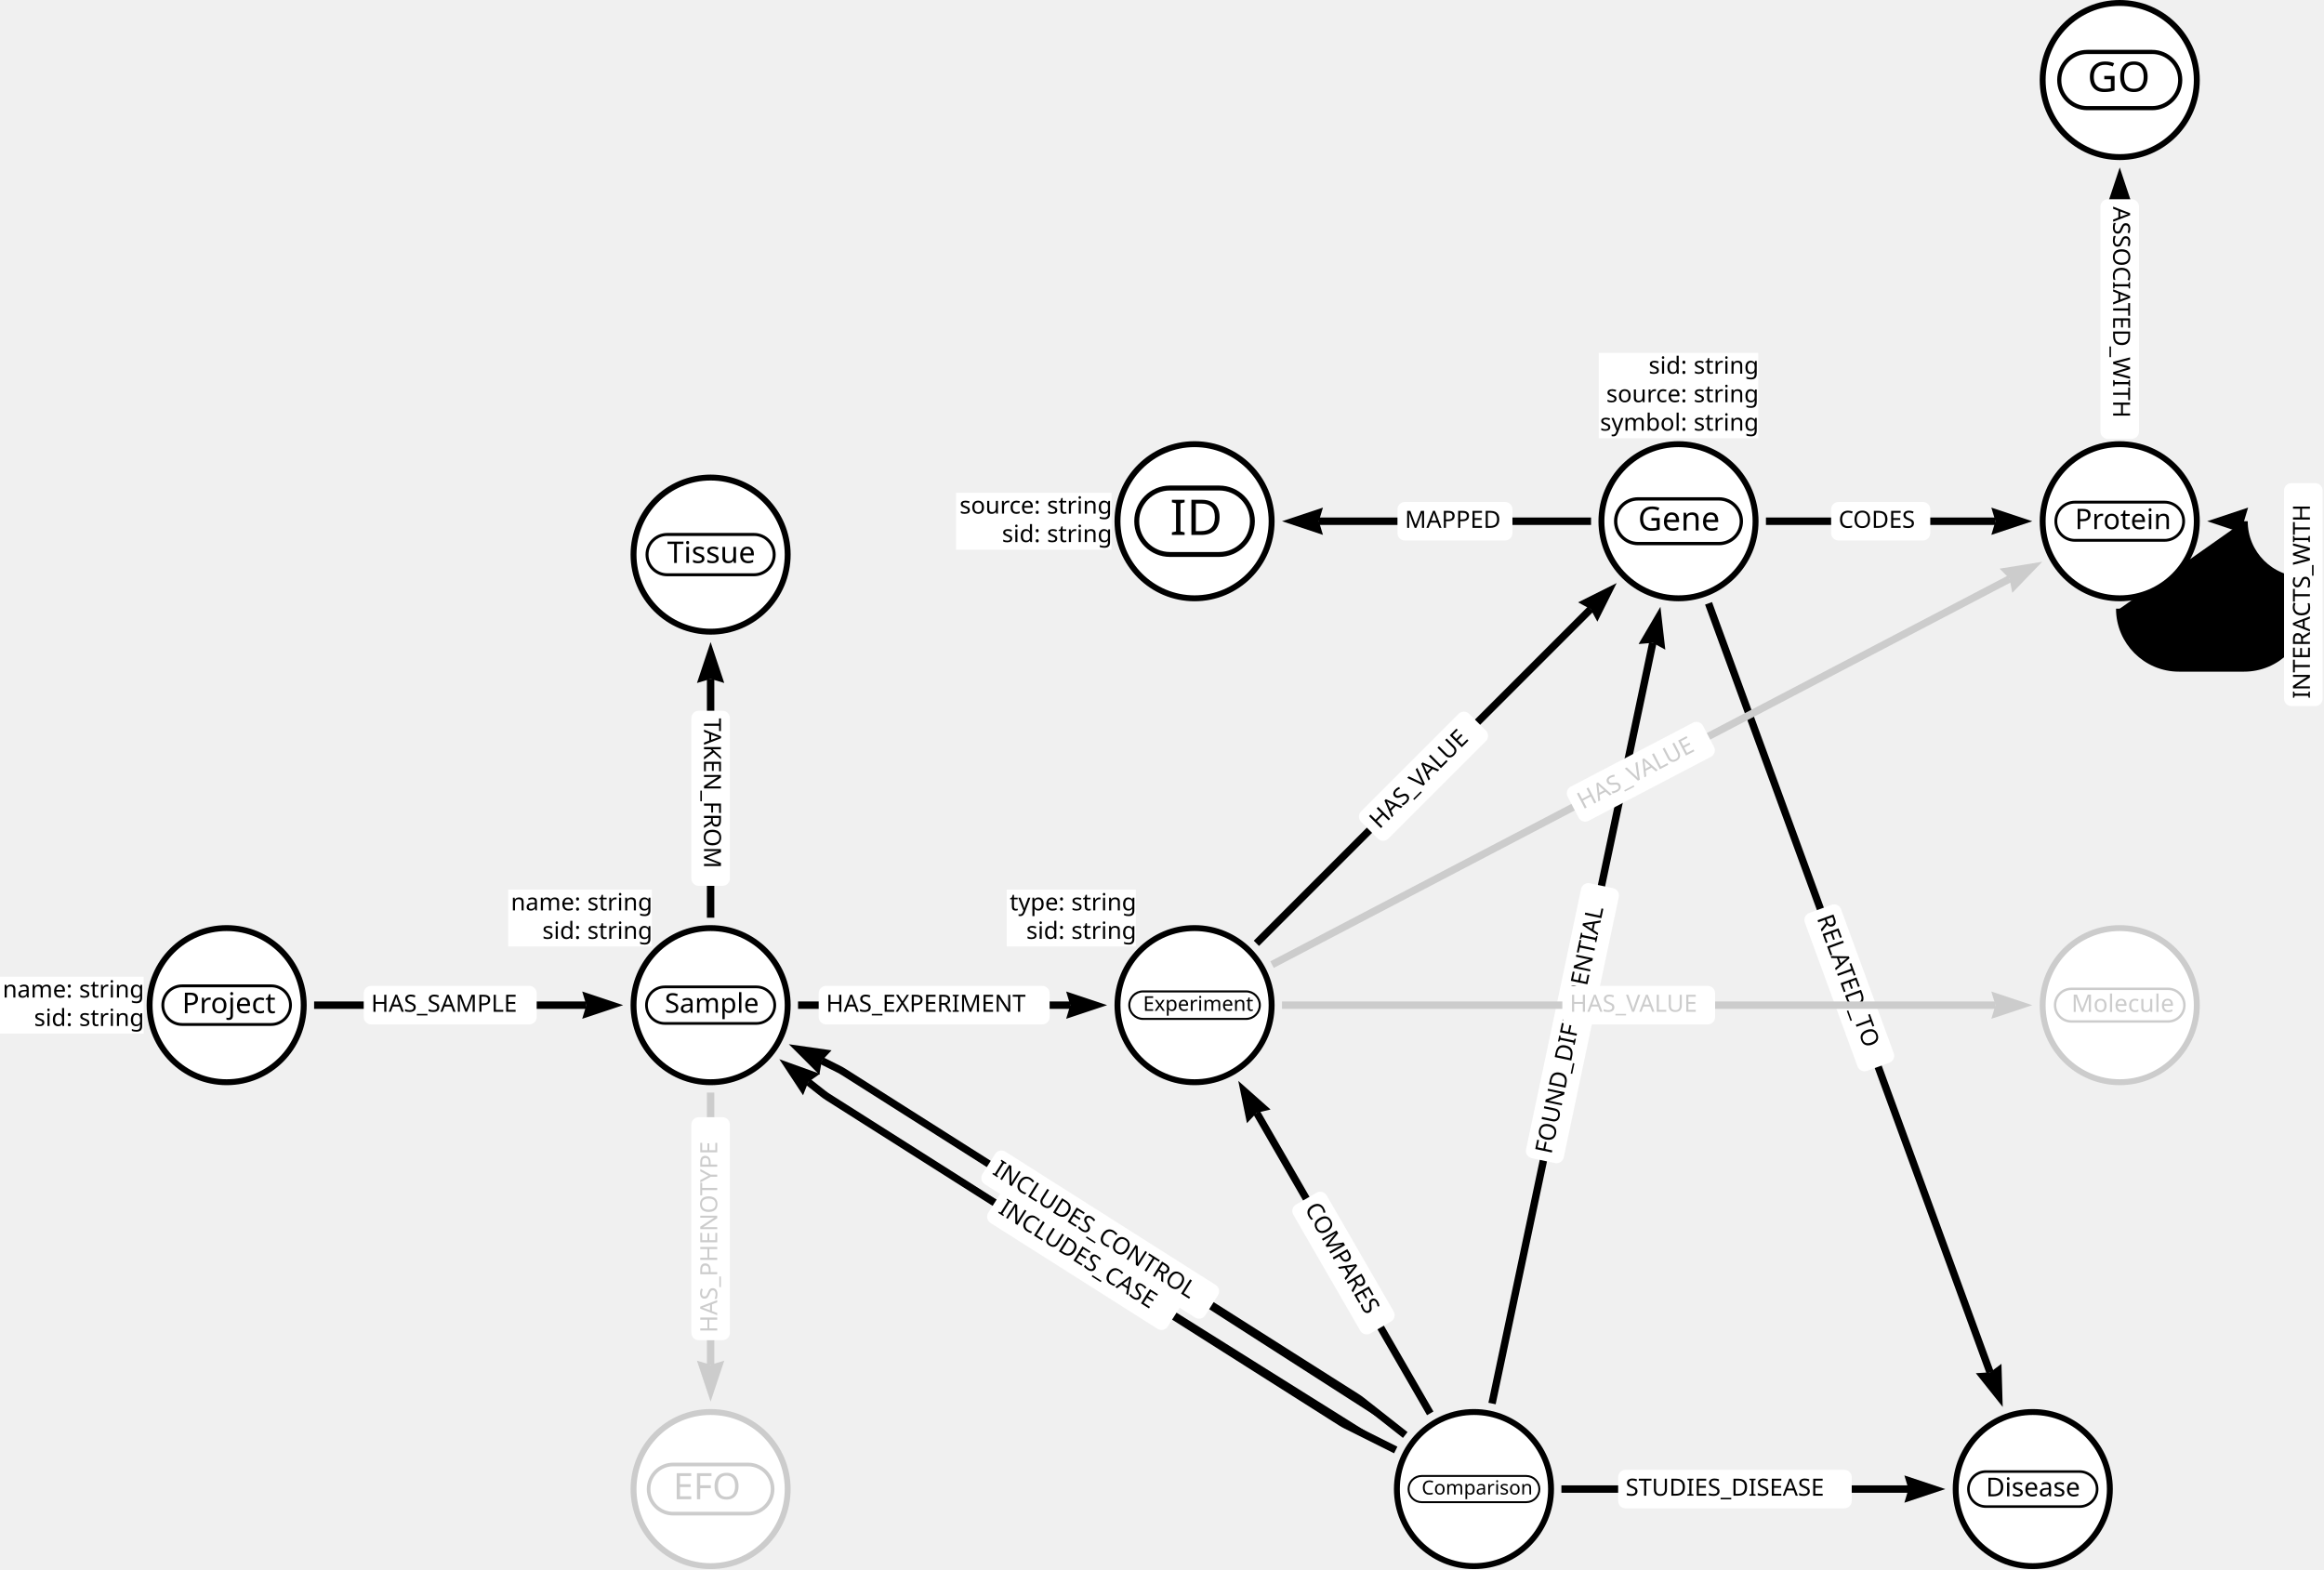
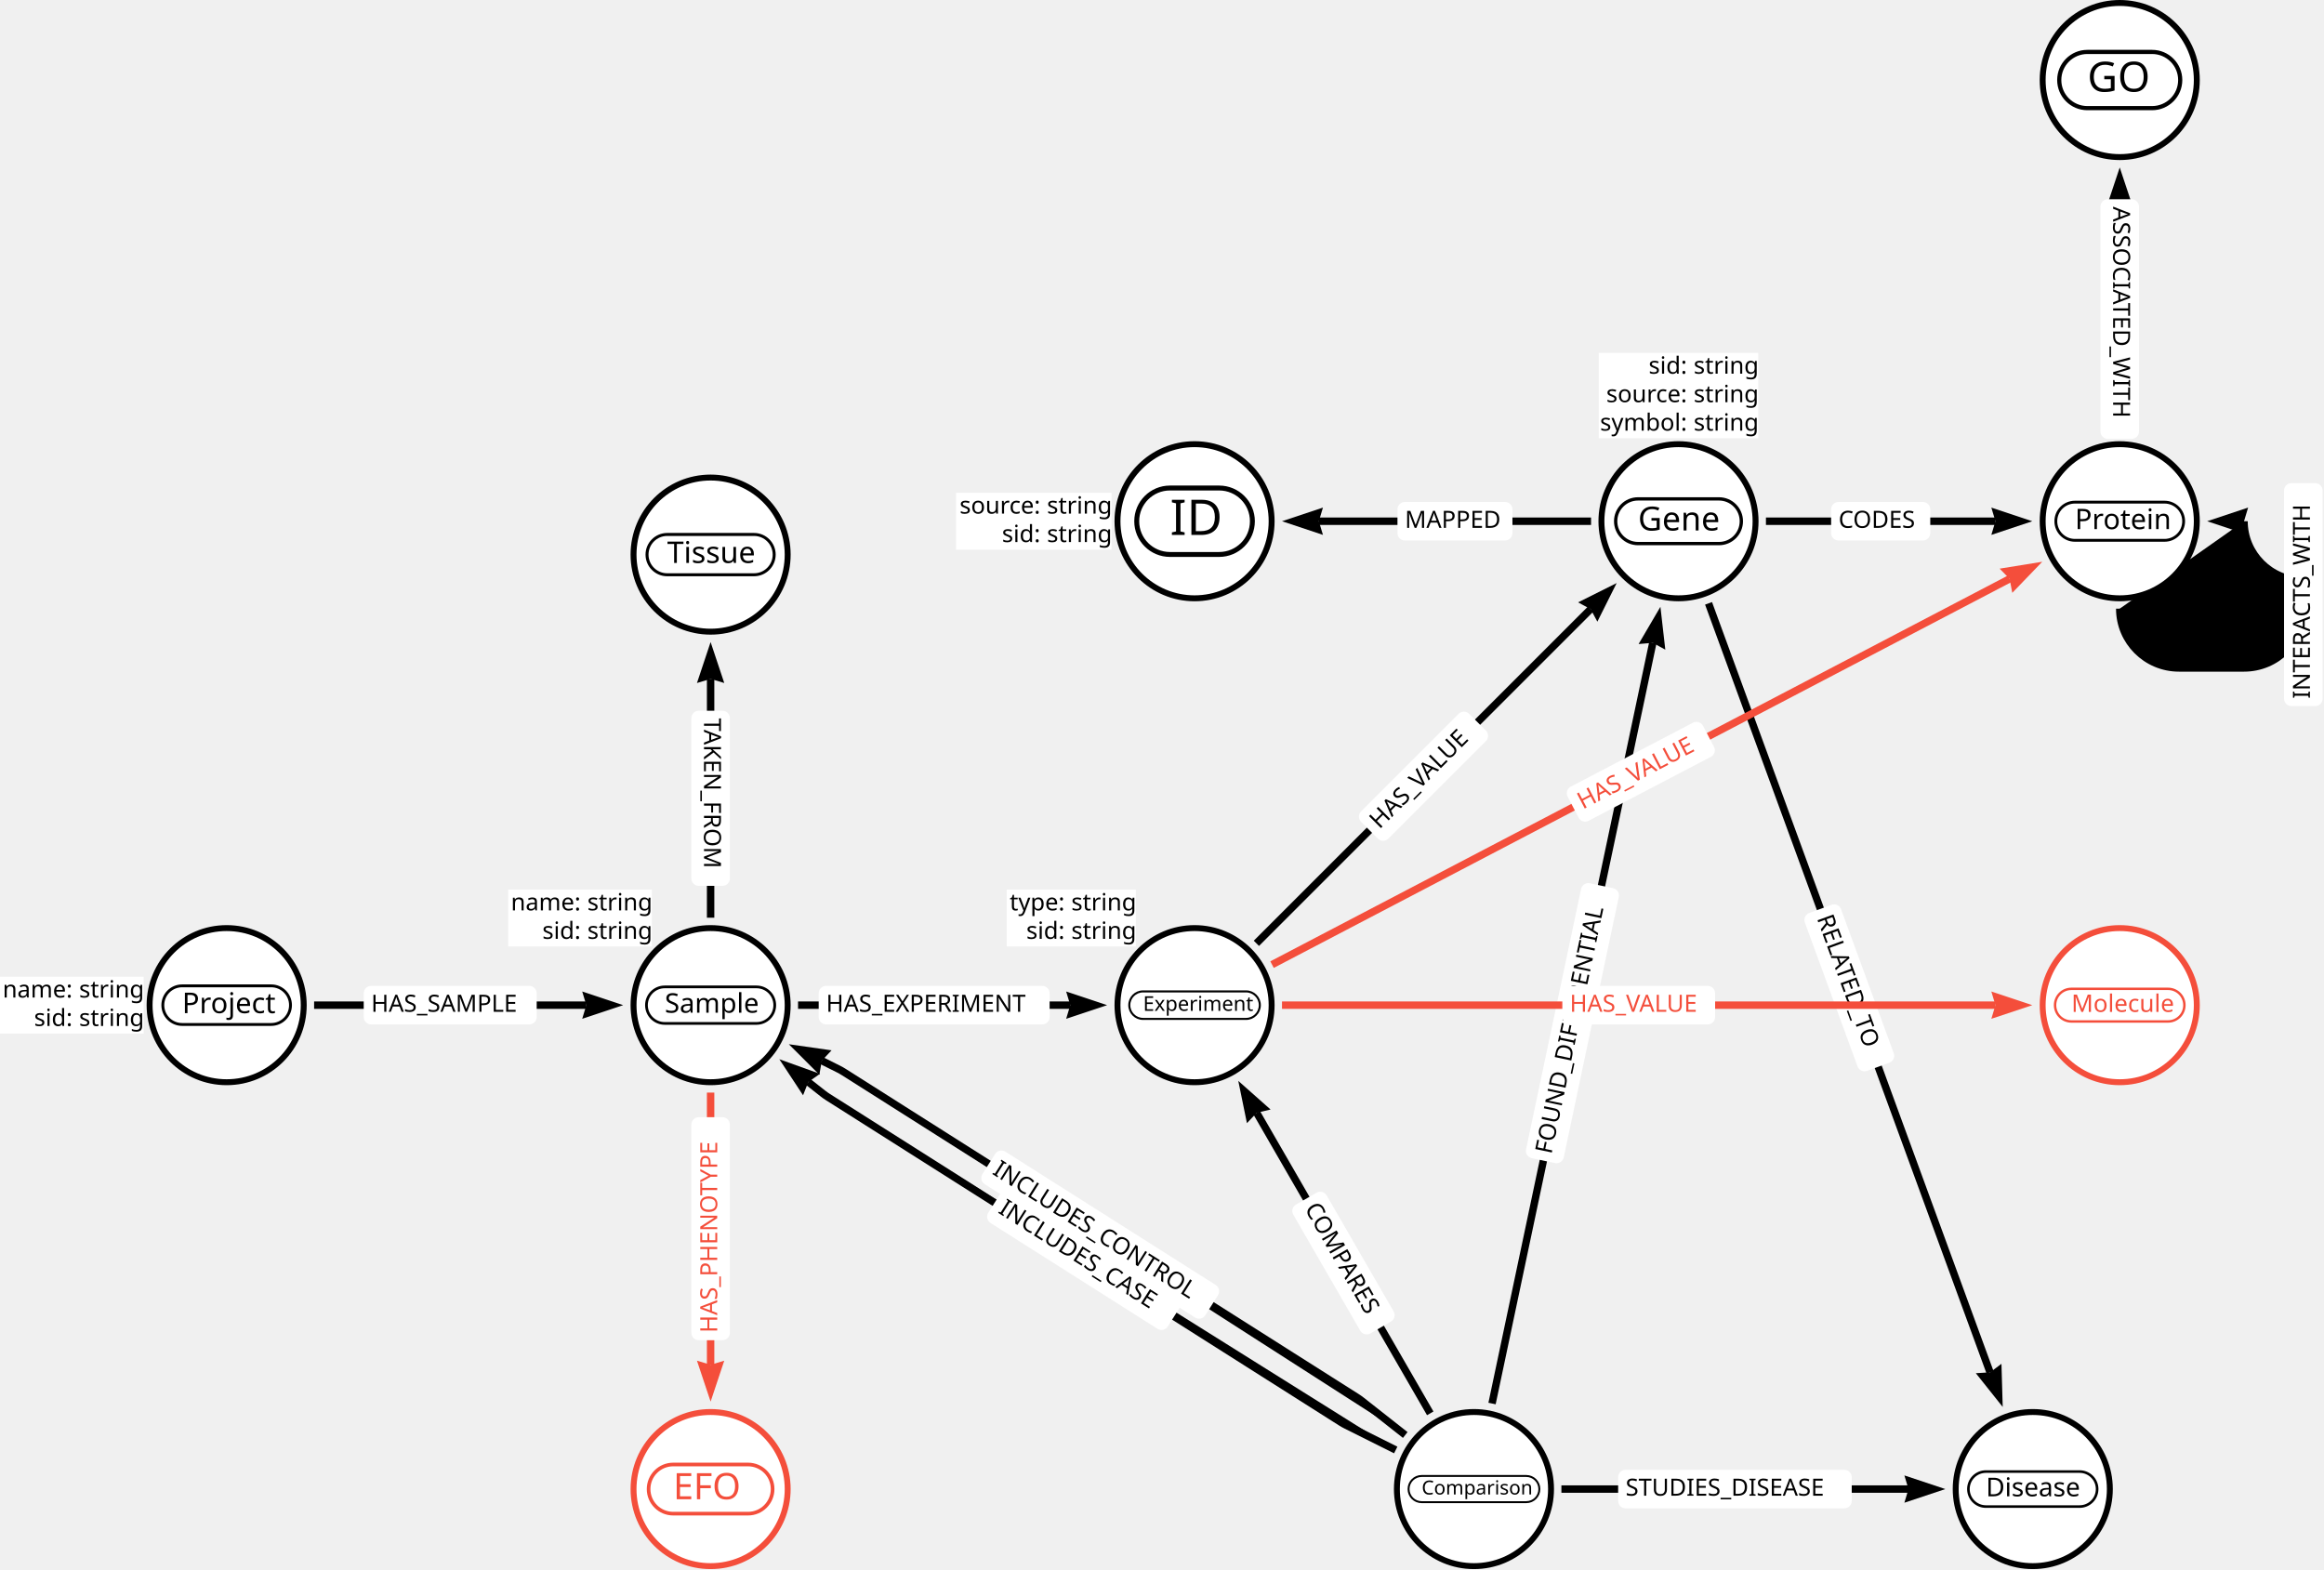
<svg xmlns="http://www.w3.org/2000/svg" width="1568" height="1059" viewBox="0 0 1568 1059">
  <defs>
    <style type="text/css" />
  </defs>
  <g transform="translate(23.92969 29.18096) scale(1)">
    <g class="relationship">
      <g transform="translate(1108.552 322.5174) rotate(180)" stroke-width="5" stroke="#000000">
        <path d="M 59 0 L 242.655 0" />
        <polygon points="-24.862,0 -27.625,9.208 0,0 -27.625,-9.208" fill="#000000" transform="translate(267.5174 0) rotate(0)" stroke="none" />
      </g>
      <g transform="translate(957.7247 322.5174) rotate(360) translate(0 -13)">
        <g transform="translate(0 0)">
          <g transform="translate(-38.78516 0)" fill="#ffffff" stroke="#000000" stroke-width="0">
            <rect x="0" y="0" width="77.57" height="26" rx="5" ry="5" stroke="none" />
            <text xml:space="preserve" x="5" y="17.457" stroke="none" text-anchor="left" font-family="sans-serif" font-size="16" font-weight="normal" fill="#000000">MAPPED</text>
          </g>
        </g>
      </g>
    </g>
    <g class="relationship">
      <g transform="translate(129 649.0349) rotate(0)" stroke-width="5" stroke="#000000">
        <path d="M 59 0 L 242.655 0" />
        <polygon points="-24.862,0 -27.625,9.208 0,0 -27.625,-9.208" fill="#000000" transform="translate(267.5174 0) rotate(0)" stroke="none" />
      </g>
      <g transform="translate(279.8276 649.0349) rotate(0) translate(0 -13)">
        <g transform="translate(0 0)">
          <g transform="translate(-58.35547 0)" fill="#ffffff" stroke="#000000" stroke-width="0">
            <rect x="0" y="0" width="116.711" height="26" rx="5" ry="5" stroke="none" />
            <text xml:space="preserve" x="5" y="17.457" stroke="none" text-anchor="left" font-family="sans-serif" font-size="16" font-weight="normal" fill="#000000">HAS_SAMPLE</text>
          </g>
        </g>
      </g>
    </g>
    <g class="relationship">
      <g transform="translate(455.5174 649.0349) rotate(0)" stroke-width="5" stroke="#000000">
        <path d="M 59 0 L 242.655 0" />
        <polygon points="-24.862,0 -27.625,9.208 0,0 -27.625,-9.208" fill="#000000" transform="translate(267.5174 0) rotate(0)" stroke="none" />
      </g>
      <g transform="translate(606.3451 649.0349) rotate(0) translate(0 -13)">
        <g transform="translate(0 0)">
          <g transform="translate(-77.90625 0)" fill="#ffffff" stroke="#000000" stroke-width="0">
            <rect x="0" y="0" width="155.812" height="26" rx="5" ry="5" stroke="none" />
            <text xml:space="preserve" x="5" y="17.457" stroke="none" text-anchor="left" font-family="sans-serif" font-size="16" font-weight="normal" fill="#000000">HAS_EXPERIMENT</text>
          </g>
        </g>
      </g>
    </g>
    <g class="relationship">
      <g transform="translate(970.5498 975.5523) rotate(-120)" stroke-width="5" stroke="#000000">
        <path d="M 59 0 L 293.168 0" />
        <polygon points="-24.862,0 -27.625,9.208 0,0 -27.625,-9.208" fill="#000000" transform="translate(318.0298 0) rotate(0)" stroke="none" />
      </g>
      <g transform="translate(882.5079 823.0592) rotate(60) translate(0 -13)">
        <g transform="translate(0 0)">
          <g transform="translate(-50.19531 0)" fill="#ffffff" stroke="#000000" stroke-width="0">
            <rect x="0" y="0" width="100.391" height="26" rx="5" ry="5" stroke="none" />
            <text xml:space="preserve" x="5" y="17.457" stroke="none" text-anchor="left" font-family="sans-serif" font-size="16" font-weight="normal" fill="#000000">COMPARES</text>
          </g>
        </g>
      </g>
    </g>
    <g class="relationship">
      <g transform="translate(782.0349 649.0349) rotate(-45)" stroke-width="5" stroke="#000000">
        <path d="M 59 0 L 377.903 0" />
        <polygon points="-24.862,0 -27.625,9.208 0,0 -27.625,-9.208" fill="#000000" transform="translate(402.7654 0) rotate(0)" stroke="none" />
      </g>
      <g transform="translate(936.5035 494.5663) rotate(-45) translate(0 -13)">
        <g transform="translate(0 0)">
          <g transform="translate(-51.54297 0)" fill="#ffffff" stroke="#000000" stroke-width="0">
            <rect x="0" y="0" width="103.086" height="26" rx="5" ry="5" stroke="none" />
            <text xml:space="preserve" x="5" y="17.457" stroke="none" text-anchor="left" font-family="sans-serif" font-size="16" font-weight="normal" fill="#000000">HAS_VALUE</text>
          </g>
        </g>
      </g>
    </g>
    <g class="relationship">
      <g transform="translate(455.5174 649.0349) rotate(-90)" stroke-width="5" stroke="#000000">
        <path d="M 59 0 L 220.137 0" />
        <polygon points="-24.862,0 -27.625,9.208 0,0 -27.625,-9.208" fill="#000000" transform="translate(244.999 0) rotate(0)" stroke="none" />
      </g>
      <g transform="translate(455.5174 509.4664) rotate(90) translate(0 -13)">
        <g transform="translate(0 0)">
          <g transform="translate(-59.08203 0)" fill="#ffffff" stroke="#000000" stroke-width="0">
            <rect x="0" y="0" width="118.164" height="26" rx="5" ry="5" stroke="none" />
            <text xml:space="preserve" x="5" y="17.457" stroke="none" text-anchor="left" font-family="sans-serif" font-size="16" font-weight="normal" fill="#000000">TAKEN_FROM</text>
          </g>
        </g>
      </g>
    </g>
    <g class="relationship">
      <g transform="translate(970.5498 975.5523) rotate(-147.6263)" stroke-width="5" stroke="#000000">
        <path d="M 58.695 -5.99 L 95.969 -9.793 A 40 40 0 0 1 100.03 -10 L 304.907 -10 L 509.783 -10 A 40 40 0 0 1 513.844 -9.793 L 526.384 -8.514 L 526.384 -8.514" />
        <polygon points="-24.862,0 -27.625,9.208 0,0 -27.625,-9.208" fill="#000000" transform="translate(609.813 0) rotate(5.826689) translate(-59 0)" stroke="none" />
      </g>
      <g transform="translate(707.6792 820.7393) rotate(32.37366) translate(0 -13)">
        <g transform="translate(0 0)">
          <g transform="translate(-71.6875 0)" fill="#ffffff" stroke="#000000" stroke-width="0">
            <rect x="0" y="0" width="143.375" height="26" rx="5" ry="5" stroke="none" />
            <text xml:space="preserve" x="5" y="17.457" stroke="none" text-anchor="left" font-family="sans-serif" font-size="16" font-weight="normal" fill="#000000">INCLUDES_CASE</text>
          </g>
        </g>
      </g>
    </g>
    <g class="relationship">
      <g transform="translate(970.5498 975.5523) rotate(-147.6263)" stroke-width="5" stroke="#000000">
        <path d="M 58.695 5.99 L 95.969 9.793 A 40 40 0 0 0 100.03 10 L 304.907 10 L 509.783 10 A 40 40 0 0 0 513.844 9.793 L 526.384 8.514 L 526.384 8.514" />
        <polygon points="-24.862,0 -27.625,9.208 0,0 -27.625,-9.208" fill="#000000" transform="translate(609.813 0) rotate(-5.826689) translate(-59 0)" stroke="none" />
      </g>
      <g transform="translate(718.388 803.8478) rotate(32.37366) translate(0 -13)">
        <g transform="translate(0 0)">
          <g transform="translate(-89.01562 0)" fill="#ffffff" stroke="#000000" stroke-width="0">
            <rect x="0" y="0" width="178.031" height="26" rx="5" ry="5" stroke="none" />
            <text xml:space="preserve" x="5" y="17.457" stroke="none" text-anchor="left" font-family="sans-serif" font-size="16" font-weight="normal" fill="#000000">INCLUDES_CONTROL</text>
          </g>
        </g>
      </g>
    </g>
    <g class="relationship">
      <g transform="translate(970.5498 975.5523) rotate(0)" stroke-width="5" stroke="#000000">
        <path d="M 59 0 L 293.168 0" />
        <polygon points="-24.862,0 -27.625,9.208 0,0 -27.625,-9.208" fill="#000000" transform="translate(318.0298 0) rotate(0)" stroke="none" />
      </g>
      <g transform="translate(1146.634 975.5523) rotate(0) translate(0 -13)">
        <g transform="translate(0 0)">
          <g transform="translate(-78.80078 0)" fill="#ffffff" stroke="#000000" stroke-width="0">
            <rect x="0" y="0" width="157.602" height="26" rx="5" ry="5" stroke="none" />
            <text xml:space="preserve" x="5" y="17.457" stroke="none" text-anchor="left" font-family="sans-serif" font-size="16" font-weight="normal" fill="#000000">STUDIES_DISEASE</text>
          </g>
        </g>
      </g>
    </g>
    <g class="relationship">
      <g transform="translate(1108.552 322.5174) rotate(69.89609)" stroke-width="5" stroke="#000000">
        <path d="M 59 0 L 611.543 0" />
        <polygon points="-24.862,0 -27.625,9.208 0,0 -27.625,-9.208" fill="#000000" transform="translate(636.4053 0) rotate(0)" stroke="none" />
      </g>
      <g transform="translate(1223.793 637.3612) rotate(69.89609) translate(0 -13)">
        <g transform="translate(0 0)">
          <g transform="translate(-56.72656 0)" fill="#ffffff" stroke="#000000" stroke-width="0">
            <rect x="0" y="0" width="113.453" height="26" rx="5" ry="5" stroke="none" />
            <text xml:space="preserve" x="5" y="17.457" stroke="none" text-anchor="left" font-family="sans-serif" font-size="16" font-weight="normal" fill="#000000">RELATED_TO</text>
          </g>
        </g>
      </g>
    </g>
    <g class="relationship">
      <g transform="translate(970.5498 975.5523) rotate(-78.06754)" stroke-width="5" stroke="#000000">
        <path d="M 59 0 L 583.595 0" />
        <polygon points="-24.862,0 -27.625,9.208 0,0 -27.625,-9.208" fill="#000000" transform="translate(608.4573 0) rotate(0)" stroke="none" />
      </g>
      <g transform="translate(1036.981 661.1973) rotate(-78.06754) translate(0 -13)">
        <g transform="translate(0 0)">
          <g transform="translate(-94.78516 0)" fill="#ffffff" stroke="#000000" stroke-width="0">
            <rect x="0" y="0" width="189.57" height="26" rx="5" ry="5" stroke="none" />
            <text xml:space="preserve" x="5" y="17.457" stroke="none" text-anchor="left" font-family="sans-serif" font-size="16" font-weight="normal" fill="#000000">FOUND_DIFFERENTIAL</text>
          </g>
        </g>
      </g>
    </g>
    <g class="relationship">
      <g transform="translate(1108.552 322.5174) rotate(0.000003364464)" stroke-width="5" stroke="#000000">
        <path d="M 59 0 L 213.836 0" />
        <polygon points="-24.862,0 -27.625,9.208 0,0 -27.625,-9.208" fill="#000000" transform="translate(238.6984 0) rotate(0)" stroke="none" />
      </g>
      <g transform="translate(1244.97 322.5174) rotate(0.000003364464) translate(0 -13)">
        <g transform="translate(0 0)">
          <g transform="translate(-33.44922 0)" fill="#ffffff" stroke="#000000" stroke-width="0">
            <rect x="0" y="0" width="66.898" height="26" rx="5" ry="5" stroke="none" />
            <text xml:space="preserve" x="5" y="17.457" stroke="none" text-anchor="left" font-family="sans-serif" font-size="16" font-weight="normal" fill="#000000">CODES</text>
          </g>
        </g>
      </g>
    </g>
    <g class="relationship">
      <g stroke-width="5" stroke="#000000">
        <path d="M 1406.251 381.517 L 1406.251 381.517 A 40 40 0 0 0 1446.251 421.517 L 1468.182 421.517 L 1490.113 421.517 A 40 40 0 0 0 1530.113 381.517 L 1530.113 372.017 L 1530.113 362.517 A 40 40 0 0 1 1490.113 322.517 L 1490.113 322.517 L 1490.113 322.517" />
        <polygon points="-24.862,0 -27.625,9.208 0,0 -27.625,-9.208" fill="#000000" transform="translate(1490.113 322.5175) rotate(180) translate(24.86215 0)" stroke="none" />
      </g>
      <g transform="translate(1530.113 372.0175) rotate(270) translate(0 -13)">
        <g transform="translate(0 0)">
          <g transform="translate(-75.22266 0)" fill="#ffffff" stroke="#000000" stroke-width="0">
            <rect x="0" y="0" width="150.445" height="26" rx="5" ry="5" stroke="none" />
            <text xml:space="preserve" x="5" y="17.457" stroke="none" text-anchor="left" font-family="sans-serif" font-size="16" font-weight="normal" fill="#000000">INTERACTS_WITH</text>
          </g>
        </g>
      </g>
    </g>
    <g class="relationship">
-       <g transform="translate(782.0349 649.0349) rotate(-27.61335)" stroke-width="5" stroke="#cccccc">
+       <g transform="translate(782.0349 649.0349) rotate(-27.61335)" stroke-width="5" stroke="#f44e3b">
        <path d="M 59 0 L 620.594 0" />
-         <polygon points="-24.862,0 -27.625,9.208 0,0 -27.625,-9.208" fill="#cccccc" transform="translate(645.4566 0) rotate(0)" stroke="none" />
+         <polygon points="-24.862,0 -27.625,9.208 0,0 -27.625,-9.208" fill="#f44e3b" transform="translate(645.4566 0) rotate(0)" stroke="none" />
      </g>
      <g transform="translate(1083.128 491.538) rotate(-27.61335) translate(0 -13)">
        <g transform="translate(0 0)">
          <g transform="translate(-51.54297 0)" fill="#ffffff" stroke="#000000" stroke-width="0">
            <rect x="0" y="0" width="103.086" height="26" rx="5" ry="5" stroke="none" />
-             <text xml:space="preserve" x="5" y="17.457" stroke="none" text-anchor="left" font-family="sans-serif" font-size="16" font-weight="normal" fill="#cccccc">HAS_VALUE</text>
-           </g>
-         </g>
-       </g>
-     </g>
-     <g class="relationship">
-       <g transform="translate(782.0349 649.0349) rotate(0)" stroke-width="5" stroke="#cccccc">
+             <text xml:space="preserve" x="5" y="17.457" stroke="none" text-anchor="left" font-family="sans-serif" font-size="16" font-weight="normal" fill="#f44e3b">HAS_VALUE</text>
+           </g>
+         </g>
+       </g>
+     </g>
+     <g class="relationship">
+       <g transform="translate(782.0349 649.0349) rotate(0)" stroke-width="5" stroke="#f44e3b">
        <path d="M 59 0 L 540.354 0" />
-         <polygon points="-24.862,0 -27.625,9.208 0,0 -27.625,-9.208" fill="#cccccc" transform="translate(565.2159 0) rotate(0)" stroke="none" />
+         <polygon points="-24.862,0 -27.625,9.208 0,0 -27.625,-9.208" fill="#f44e3b" transform="translate(565.2159 0) rotate(0)" stroke="none" />
      </g>
      <g transform="translate(1081.712 649.0349) rotate(0) translate(0 -13)">
        <g transform="translate(0 0)">
          <g transform="translate(-51.54297 0)" fill="#ffffff" stroke="#000000" stroke-width="0">
            <rect x="0" y="0" width="103.086" height="26" rx="5" ry="5" stroke="none" />
-             <text xml:space="preserve" x="5" y="17.457" stroke="none" text-anchor="left" font-family="sans-serif" font-size="16" font-weight="normal" fill="#cccccc">HAS_VALUE</text>
+             <text xml:space="preserve" x="5" y="17.457" stroke="none" text-anchor="left" font-family="sans-serif" font-size="16" font-weight="normal" fill="#f44e3b">HAS_VALUE</text>
          </g>
        </g>
      </g>
    </g>
    <g class="relationship">
      <g transform="translate(1406.251 322.5175) rotate(-90)" stroke-width="5" stroke="#000000">
        <path d="M 59 0 L 213.836 0" />
        <polygon points="-24.862,0 -27.625,9.208 0,0 -27.625,-9.208" fill="#000000" transform="translate(238.6984 0) rotate(0)" stroke="none" />
      </g>
      <g transform="translate(1406.251 186.0993) rotate(90) translate(0 -13)">
        <g transform="translate(0 0)">
          <g transform="translate(-80.86328 0)" fill="#ffffff" stroke="#000000" stroke-width="0">
            <rect x="0" y="0" width="161.727" height="26" rx="5" ry="5" stroke="none" />
            <text xml:space="preserve" x="5" y="17.457" stroke="none" text-anchor="left" font-family="sans-serif" font-size="16" font-weight="normal" fill="#000000">ASSOCIATED_WITH</text>
          </g>
        </g>
      </g>
    </g>
    <g class="relationship">
-       <g transform="translate(455.5174 649.0349) rotate(90)" stroke-width="5" stroke="#cccccc">
+       <g transform="translate(455.5174 649.0349) rotate(90)" stroke-width="5" stroke="#f44e3b">
        <path d="M 59 0 L 242.655 0" />
-         <polygon points="-24.862,0 -27.625,9.208 0,0 -27.625,-9.208" fill="#cccccc" transform="translate(267.5174 0) rotate(0)" stroke="none" />
+         <polygon points="-24.862,0 -27.625,9.208 0,0 -27.625,-9.208" fill="#f44e3b" transform="translate(267.5174 0) rotate(0)" stroke="none" />
      </g>
      <g transform="translate(455.5174 799.8625) rotate(270) translate(0 -13)">
        <g transform="translate(0 0)">
          <g transform="translate(-75.24219 0)" fill="#ffffff" stroke="#000000" stroke-width="0">
            <rect x="0" y="0" width="150.484" height="26" rx="5" ry="5" stroke="none" />
-             <text xml:space="preserve" x="5" y="17.457" stroke="none" text-anchor="left" font-family="sans-serif" font-size="16" font-weight="normal" fill="#cccccc">HAS_PHENOTYPE</text>
+             <text xml:space="preserve" x="5" y="17.457" stroke="none" text-anchor="left" font-family="sans-serif" font-size="16" font-weight="normal" fill="#f44e3b">HAS_PHENOTYPE</text>
          </g>
        </g>
      </g>
    </g>
    <g class="node">
      <g fill="#ffffff" stroke="#000000" stroke-width="4">
        <circle cx="1108.552" cy="322.517" r="52" />
      </g>
      <g transform="translate(1108.552 322.5174)">
        <g transform="scale(0.558426) translate(0 -27)">
          <g transform="translate(0 0)">
            <g transform="translate(-75.92578 0)">
              <g fill="#ffffff" stroke="#000000" stroke-width="4">
                <rect x="0" y="0" width="151.852" height="54" rx="27" ry="27" />
                <text xml:space="preserve" x="27" y="38.143" stroke="none" font-family="sans-serif" font-size="40" font-weight="normal" fill="#000000">Gene</text>
              </g>
            </g>
          </g>
        </g>
        <g transform="translate(3.429011037612589e-15 -113.6)">
          <g transform="translate(0 0)">
            <g transform="translate(-53.79297 0)" fill="white">
              <rect x="0" y="0" width="107.586" height="57.6" rx="0" ry="0" stroke="none" />
              <g font-family="sans-serif" font-size="16" font-weight="normal" fill="#000000" text-anchor="end">
                <text xml:space="preserve" x="59.57" y="14.057" stroke="none">sid:</text>
                <text xml:space="preserve" x="64.016" y="14.057" stroke="none" text-anchor="start">string</text>
                <text xml:space="preserve" x="59.57" y="33.257" stroke="none" text-anchor="end">source:</text>
                <text xml:space="preserve" x="64.016" y="33.257" stroke="none" text-anchor="start">string</text>
                <text xml:space="preserve" x="59.57" y="52.457" stroke="none" text-anchor="end">symbol:</text>
                <text xml:space="preserve" x="64.016" y="52.457" stroke="none" text-anchor="start">string</text>
              </g>
            </g>
          </g>
        </g>
      </g>
    </g>
    <g class="node">
      <g fill="#ffffff" stroke="#000000" stroke-width="4">
        <circle cx="782.035" cy="322.517" r="52" />
      </g>
      <g transform="translate(782.0349 322.5175)">
        <g transform="scale(0.8302074) translate(0 -27)">
          <g transform="translate(0 0)">
            <g transform="translate(-47 0)">
              <g fill="#ffffff" stroke="#000000" stroke-width="4">
                <rect x="0" y="0" width="94" height="54" rx="27" ry="27" />
                <text xml:space="preserve" x="27" y="38.143" stroke="none" font-family="sans-serif" font-size="40" font-weight="normal" fill="#000000">ID</text>
              </g>
            </g>
          </g>
        </g>
        <g transform="translate(-56 -19.2)">
          <g transform="translate(0 0)">
            <g transform="translate(-104.9297 0)" fill="white">
              <rect x="0" y="0" width="104.93" height="38.4" rx="0" ry="0" stroke="none" />
              <g font-family="sans-serif" font-size="16" font-weight="normal" fill="#000000" text-anchor="end">
                <text xml:space="preserve" x="56.914" y="14.057" stroke="none">source:</text>
                <text xml:space="preserve" x="61.359" y="14.057" stroke="none" text-anchor="start">string</text>
                <text xml:space="preserve" x="56.914" y="33.257" stroke="none" text-anchor="end">sid:</text>
                <text xml:space="preserve" x="61.359" y="33.257" stroke="none" text-anchor="start">string</text>
              </g>
            </g>
          </g>
        </g>
      </g>
    </g>
    <g class="node">
      <g fill="#ffffff" stroke="#000000" stroke-width="4">
        <circle cx="129" cy="649.035" r="52" />
      </g>
      <g transform="translate(129 649.0349)">
        <g transform="scale(0.4826208) translate(0 -27)">
          <g transform="translate(0 0)">
            <g transform="translate(-89.24609 0)">
              <g fill="#ffffff" stroke="#000000" stroke-width="4">
                <rect x="0" y="0" width="178.492" height="54" rx="27" ry="27" />
                <text xml:space="preserve" x="27" y="38.143" stroke="none" font-family="sans-serif" font-size="40" font-weight="normal" fill="#000000">Project</text>
              </g>
            </g>
          </g>
        </g>
        <g transform="translate(-56 -19.2)">
          <g transform="translate(0 0)">
            <g transform="translate(-96.92969 0)" fill="white">
              <rect x="0" y="0" width="96.93" height="38.4" rx="0" ry="0" stroke="none" />
              <g font-family="sans-serif" font-size="16" font-weight="normal" fill="#000000" text-anchor="end">
                <text xml:space="preserve" x="48.914" y="14.057" stroke="none">name:</text>
                <text xml:space="preserve" x="53.359" y="14.057" stroke="none" text-anchor="start">string</text>
                <text xml:space="preserve" x="48.914" y="33.257" stroke="none" text-anchor="end">sid:</text>
                <text xml:space="preserve" x="53.359" y="33.257" stroke="none" text-anchor="start">string</text>
              </g>
            </g>
          </g>
        </g>
      </g>
    </g>
    <g class="node">
      <g fill="#ffffff" stroke="#000000" stroke-width="4">
        <circle cx="455.517" cy="649.035" r="52" />
      </g>
      <g transform="translate(455.5174 649.0349)">
        <g transform="scale(0.4564728) translate(0 -27)">
          <g transform="translate(0 0)">
            <g transform="translate(-94.8125 0)">
              <g fill="#ffffff" stroke="#000000" stroke-width="4">
                <rect x="0" y="0" width="189.625" height="54" rx="27" ry="27" />
                <text xml:space="preserve" x="27" y="38.143" stroke="none" font-family="sans-serif" font-size="40" font-weight="normal" fill="#000000">Sample</text>
              </g>
            </g>
          </g>
        </g>
        <g transform="translate(-39.59798 -77.99798)">
          <g transform="translate(0 0)">
            <g transform="translate(-96.92969 0)" fill="white">
              <rect x="0" y="0" width="96.93" height="38.4" rx="0" ry="0" stroke="none" />
              <g font-family="sans-serif" font-size="16" font-weight="normal" fill="#000000" text-anchor="end">
                <text xml:space="preserve" x="48.914" y="14.057" stroke="none">name:</text>
                <text xml:space="preserve" x="53.359" y="14.057" stroke="none" text-anchor="start">string</text>
                <text xml:space="preserve" x="48.914" y="33.257" stroke="none" text-anchor="end">sid:</text>
                <text xml:space="preserve" x="53.359" y="33.257" stroke="none" text-anchor="start">string</text>
              </g>
            </g>
          </g>
        </g>
      </g>
    </g>
    <g class="node">
      <g fill="#ffffff" stroke="#000000" stroke-width="4">
        <circle cx="782.035" cy="649.035" r="52" />
      </g>
      <g transform="translate(782.0349 649.0349)">
        <g transform="scale(0.3436013) translate(0 -27)">
          <g transform="translate(0 0)">
            <g transform="translate(-128.1523 0)">
              <g fill="#ffffff" stroke="#000000" stroke-width="4">
                <rect x="0" y="0" width="256.305" height="54" rx="27" ry="27" />
                <text xml:space="preserve" x="27" y="38.143" stroke="none" font-family="sans-serif" font-size="40" font-weight="normal" fill="#000000">Experiment</text>
              </g>
            </g>
          </g>
        </g>
        <g transform="translate(-39.59798 -77.99798)">
          <g transform="translate(0 0)">
            <g transform="translate(-87.14844 0)" fill="white">
              <rect x="0" y="0" width="87.148" height="38.4" rx="0" ry="0" stroke="none" />
              <g font-family="sans-serif" font-size="16" font-weight="normal" fill="#000000" text-anchor="end">
                <text xml:space="preserve" x="39.133" y="14.057" stroke="none">type:</text>
                <text xml:space="preserve" x="43.578" y="14.057" stroke="none" text-anchor="start">string</text>
                <text xml:space="preserve" x="39.133" y="33.257" stroke="none" text-anchor="end">sid:</text>
                <text xml:space="preserve" x="43.578" y="33.257" stroke="none" text-anchor="start">string</text>
              </g>
            </g>
          </g>
        </g>
      </g>
    </g>
    <g class="node">
      <g fill="#ffffff" stroke="#000000" stroke-width="4">
        <circle cx="970.55" cy="975.552" r="52" />
      </g>
      <g transform="translate(970.5498 975.5523)">
        <g transform="scale(0.3272745) translate(0 -27)">
          <g transform="translate(0 0)">
            <g transform="translate(-134.8223 0)">
              <g fill="#ffffff" stroke="#000000" stroke-width="4">
                <rect x="0" y="0" width="269.645" height="54" rx="27" ry="27" />
                <text xml:space="preserve" x="27" y="38.143" stroke="none" font-family="sans-serif" font-size="40" font-weight="normal" fill="#000000">Comparison</text>
              </g>
            </g>
          </g>
        </g>
      </g>
    </g>
    <g class="node">
      <g fill="#ffffff" stroke="#000000" stroke-width="4">
        <circle cx="455.517" cy="345.036" r="52" />
      </g>
      <g transform="translate(455.5174 345.0359)">
        <g transform="scale(0.5036324) translate(0 -27)">
          <g transform="translate(0 0)">
            <g transform="translate(-85.17383 0)">
              <g fill="#ffffff" stroke="#000000" stroke-width="4">
                <rect x="0" y="0" width="170.348" height="54" rx="27" ry="27" />
                <text xml:space="preserve" x="27" y="38.143" stroke="none" font-family="sans-serif" font-size="40" font-weight="normal" fill="#000000">Tissue</text>
              </g>
            </g>
          </g>
        </g>
      </g>
    </g>
    <g class="node">
      <g fill="#ffffff" stroke="#000000" stroke-width="4">
        <circle cx="1347.58" cy="975.552" r="52" />
      </g>
      <g transform="translate(1347.58 975.5523)">
        <g transform="scale(0.4374766) translate(0 -27)">
          <g transform="translate(0 0)">
            <g transform="translate(-99.25586 0)">
              <g fill="#ffffff" stroke="#000000" stroke-width="4">
                <rect x="0" y="0" width="198.512" height="54" rx="27" ry="27" />
                <text xml:space="preserve" x="27" y="38.143" stroke="none" font-family="sans-serif" font-size="40" font-weight="normal" fill="#000000">Disease</text>
              </g>
            </g>
          </g>
        </g>
      </g>
    </g>
    <g class="node">
      <g fill="#ffffff" stroke="#000000" stroke-width="4">
        <circle cx="1406.251" cy="322.517" r="52" />
      </g>
      <g transform="translate(1406.251 322.5175)">
        <g transform="scale(0.4771175) translate(0 -27)">
          <g transform="translate(0 0)">
            <g transform="translate(-90.36914 0)">
              <g fill="#ffffff" stroke="#000000" stroke-width="4">
                <rect x="0" y="0" width="180.738" height="54" rx="27" ry="27" />
                <text xml:space="preserve" x="27" y="38.143" stroke="none" font-family="sans-serif" font-size="40" font-weight="normal" fill="#000000">Protein</text>
              </g>
            </g>
          </g>
        </g>
      </g>
    </g>
    <g class="node">
-       <g fill="#ffffff" stroke="#cccccc" stroke-width="4">
+       <g fill="#ffffff" stroke="#f44e3b" stroke-width="4">
        <circle cx="1406.251" cy="649.035" r="52" />
      </g>
      <g transform="translate(1406.251 649.0349)">
        <g transform="scale(0.4076388) translate(0 -27)">
          <g transform="translate(0 0)">
            <g transform="translate(-107.0391 0)">
-               <g fill="#ffffff" stroke="#cccccc" stroke-width="4">
+               <g fill="#ffffff" stroke="#f44e3b" stroke-width="4">
                <rect x="0" y="0" width="214.078" height="54" rx="27" ry="27" />
-                 <text xml:space="preserve" x="27" y="38.143" stroke="none" font-family="sans-serif" font-size="40" font-weight="normal" fill="#cccccc">Molecule</text>
+                 <text xml:space="preserve" x="27" y="38.143" stroke="none" font-family="sans-serif" font-size="40" font-weight="normal" fill="#f44e3b">Molecule</text>
              </g>
            </g>
          </g>
        </g>
      </g>
    </g>
    <g class="node">
      <g fill="#ffffff" stroke="#000000" stroke-width="4">
        <circle cx="1406.251" cy="24.819" r="52" />
      </g>
      <g transform="translate(1406.251 24.81904)">
        <g transform="scale(0.7022551) translate(0 -27)">
          <g transform="translate(0 0)">
            <g transform="translate(-58.11328 0)">
              <g fill="#ffffff" stroke="#000000" stroke-width="4">
                <rect x="0" y="0" width="116.227" height="54" rx="27" ry="27" />
                <text xml:space="preserve" x="27" y="38.143" stroke="none" font-family="sans-serif" font-size="40" font-weight="normal" fill="#000000">GO</text>
              </g>
            </g>
          </g>
        </g>
      </g>
    </g>
    <g class="node">
-       <g fill="#ffffff" stroke="#cccccc" stroke-width="4">
+       <g fill="#ffffff" stroke="#f44e3b" stroke-width="4">
        <circle cx="455.517" cy="975.552" r="52" />
      </g>
      <g transform="translate(455.5174 975.5523)">
        <g transform="scale(0.614171) translate(0 -27)">
          <g transform="translate(0 0)">
            <g transform="translate(-68.11328 0)">
-               <g fill="#ffffff" stroke="#cccccc" stroke-width="4">
+               <g fill="#ffffff" stroke="#f44e3b" stroke-width="4">
                <rect x="0" y="0" width="136.227" height="54" rx="27" ry="27" />
-                 <text xml:space="preserve" x="27" y="38.143" stroke="none" font-family="sans-serif" font-size="40" font-weight="normal" fill="#cccccc">EFO</text>
+                 <text xml:space="preserve" x="27" y="38.143" stroke="none" font-family="sans-serif" font-size="40" font-weight="normal" fill="#f44e3b">EFO</text>
              </g>
            </g>
          </g>
        </g>
      </g>
    </g>
  </g>
</svg>
